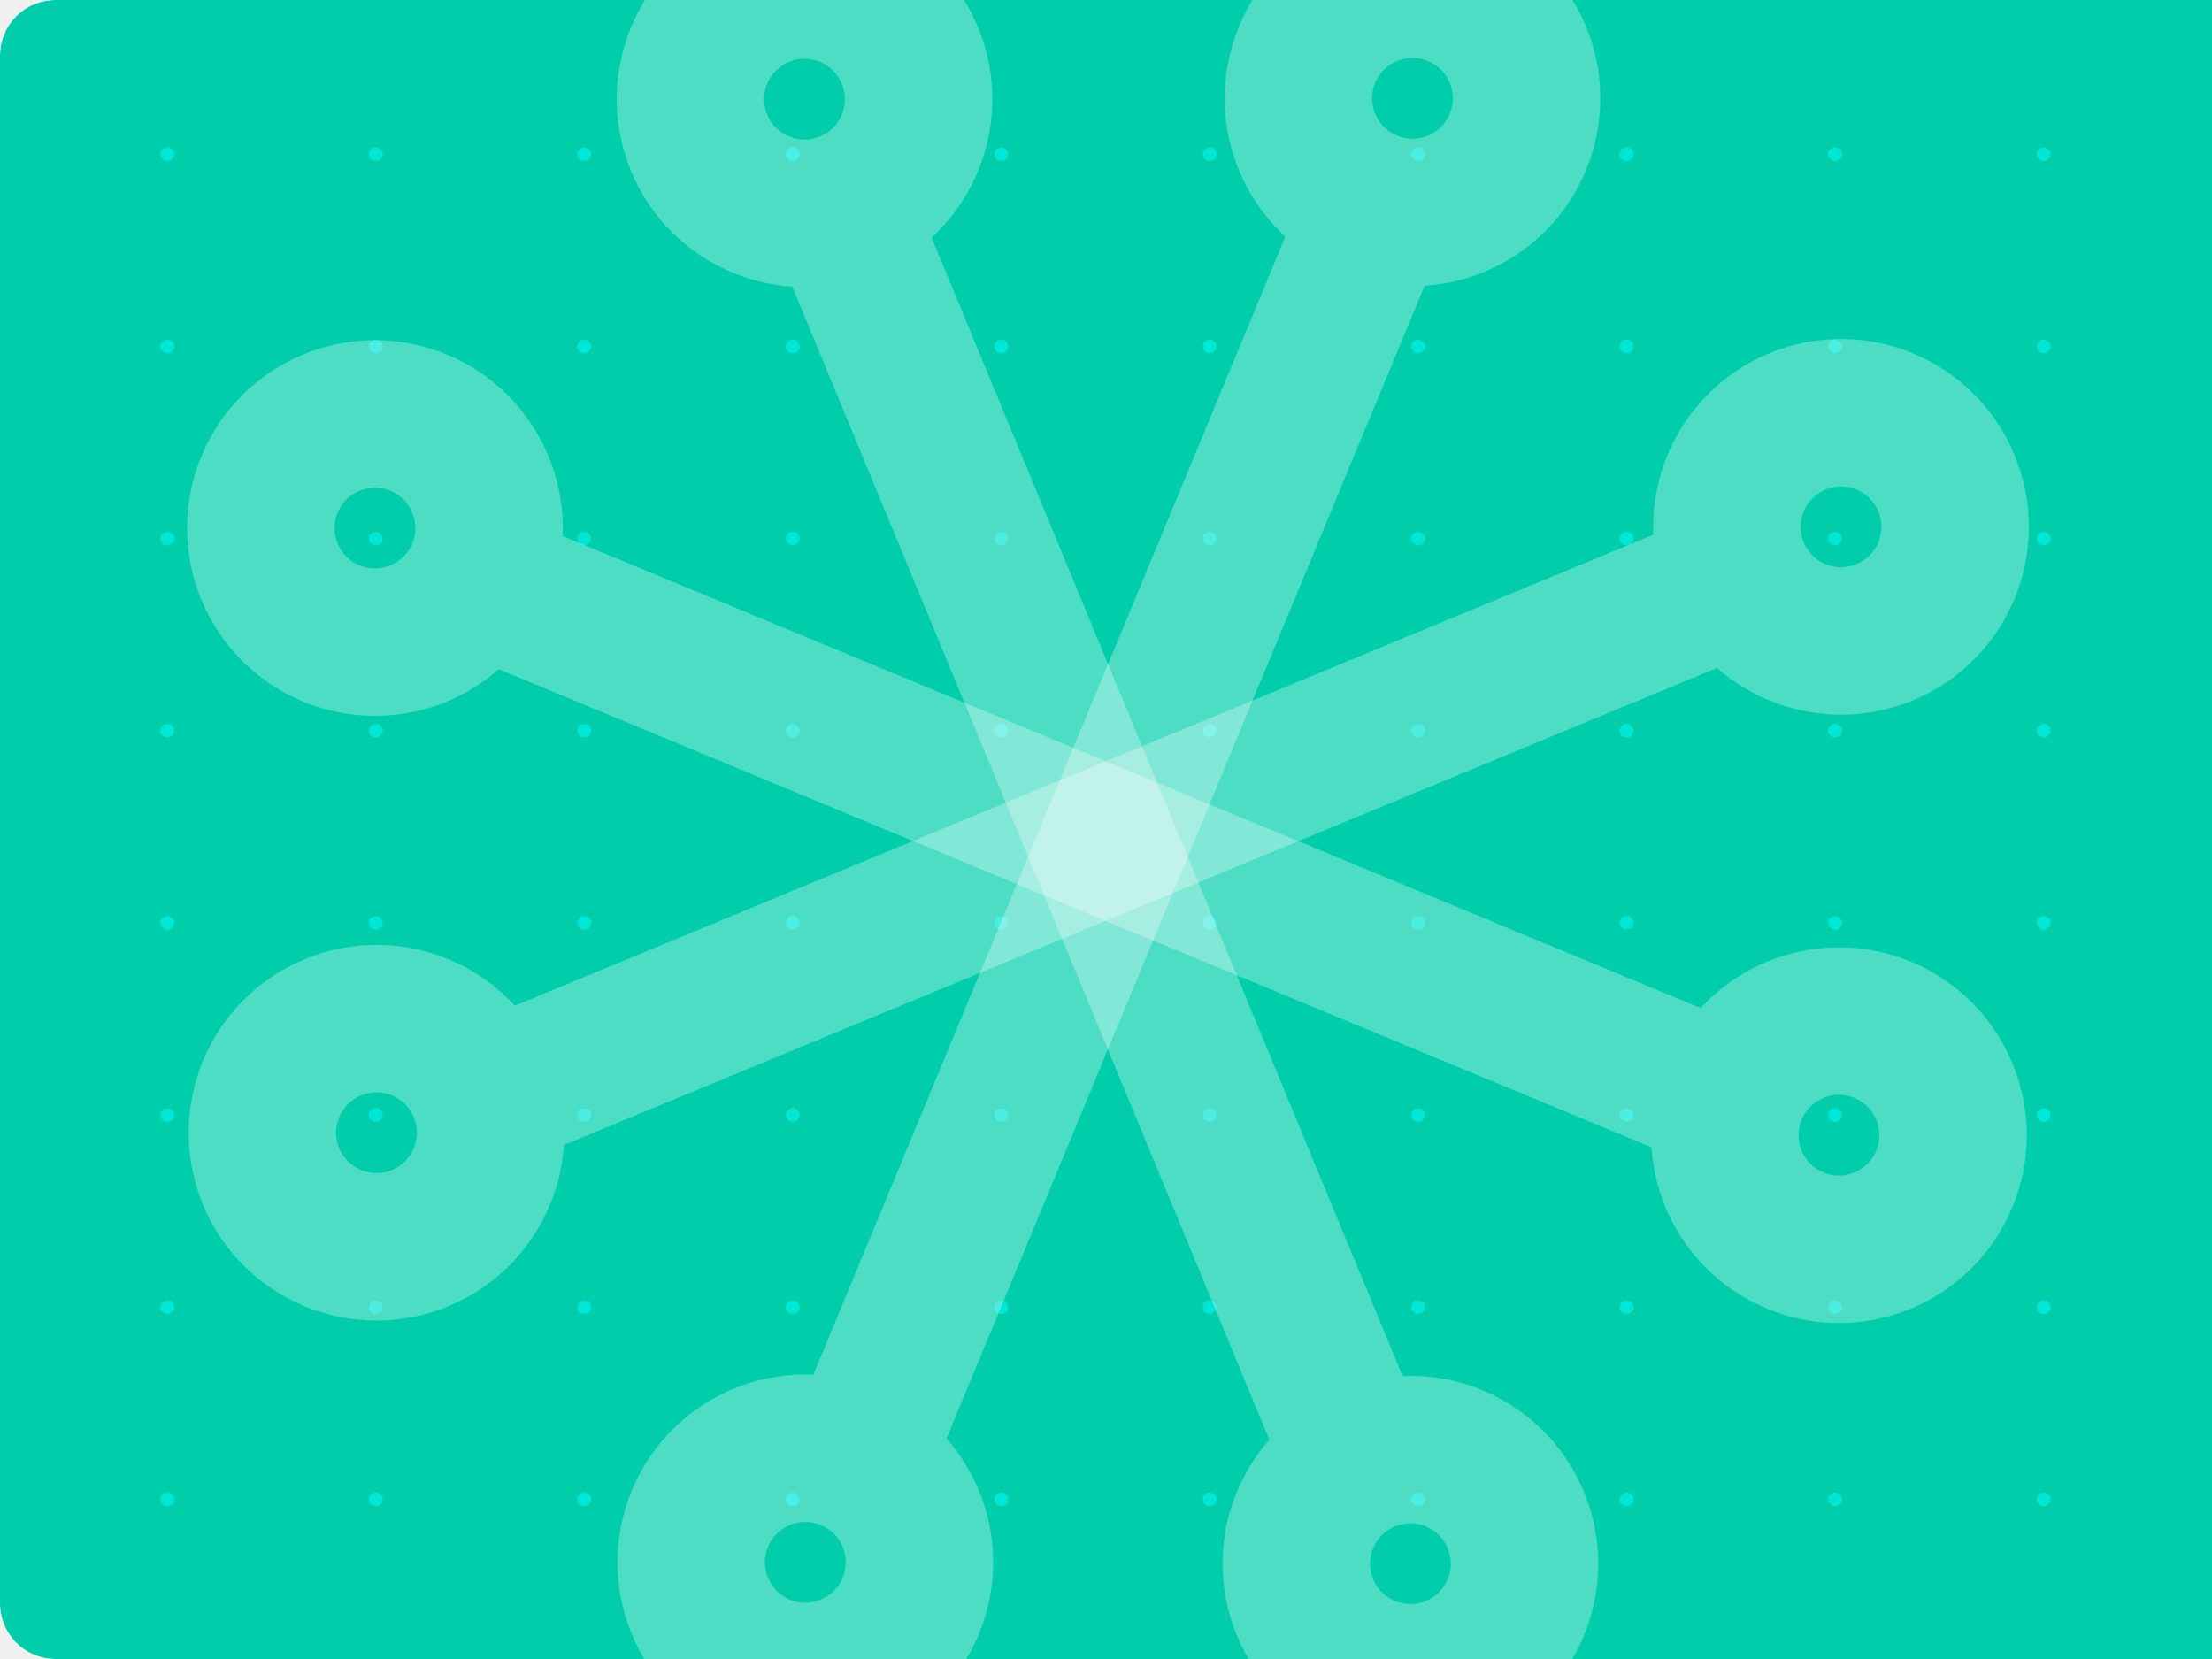
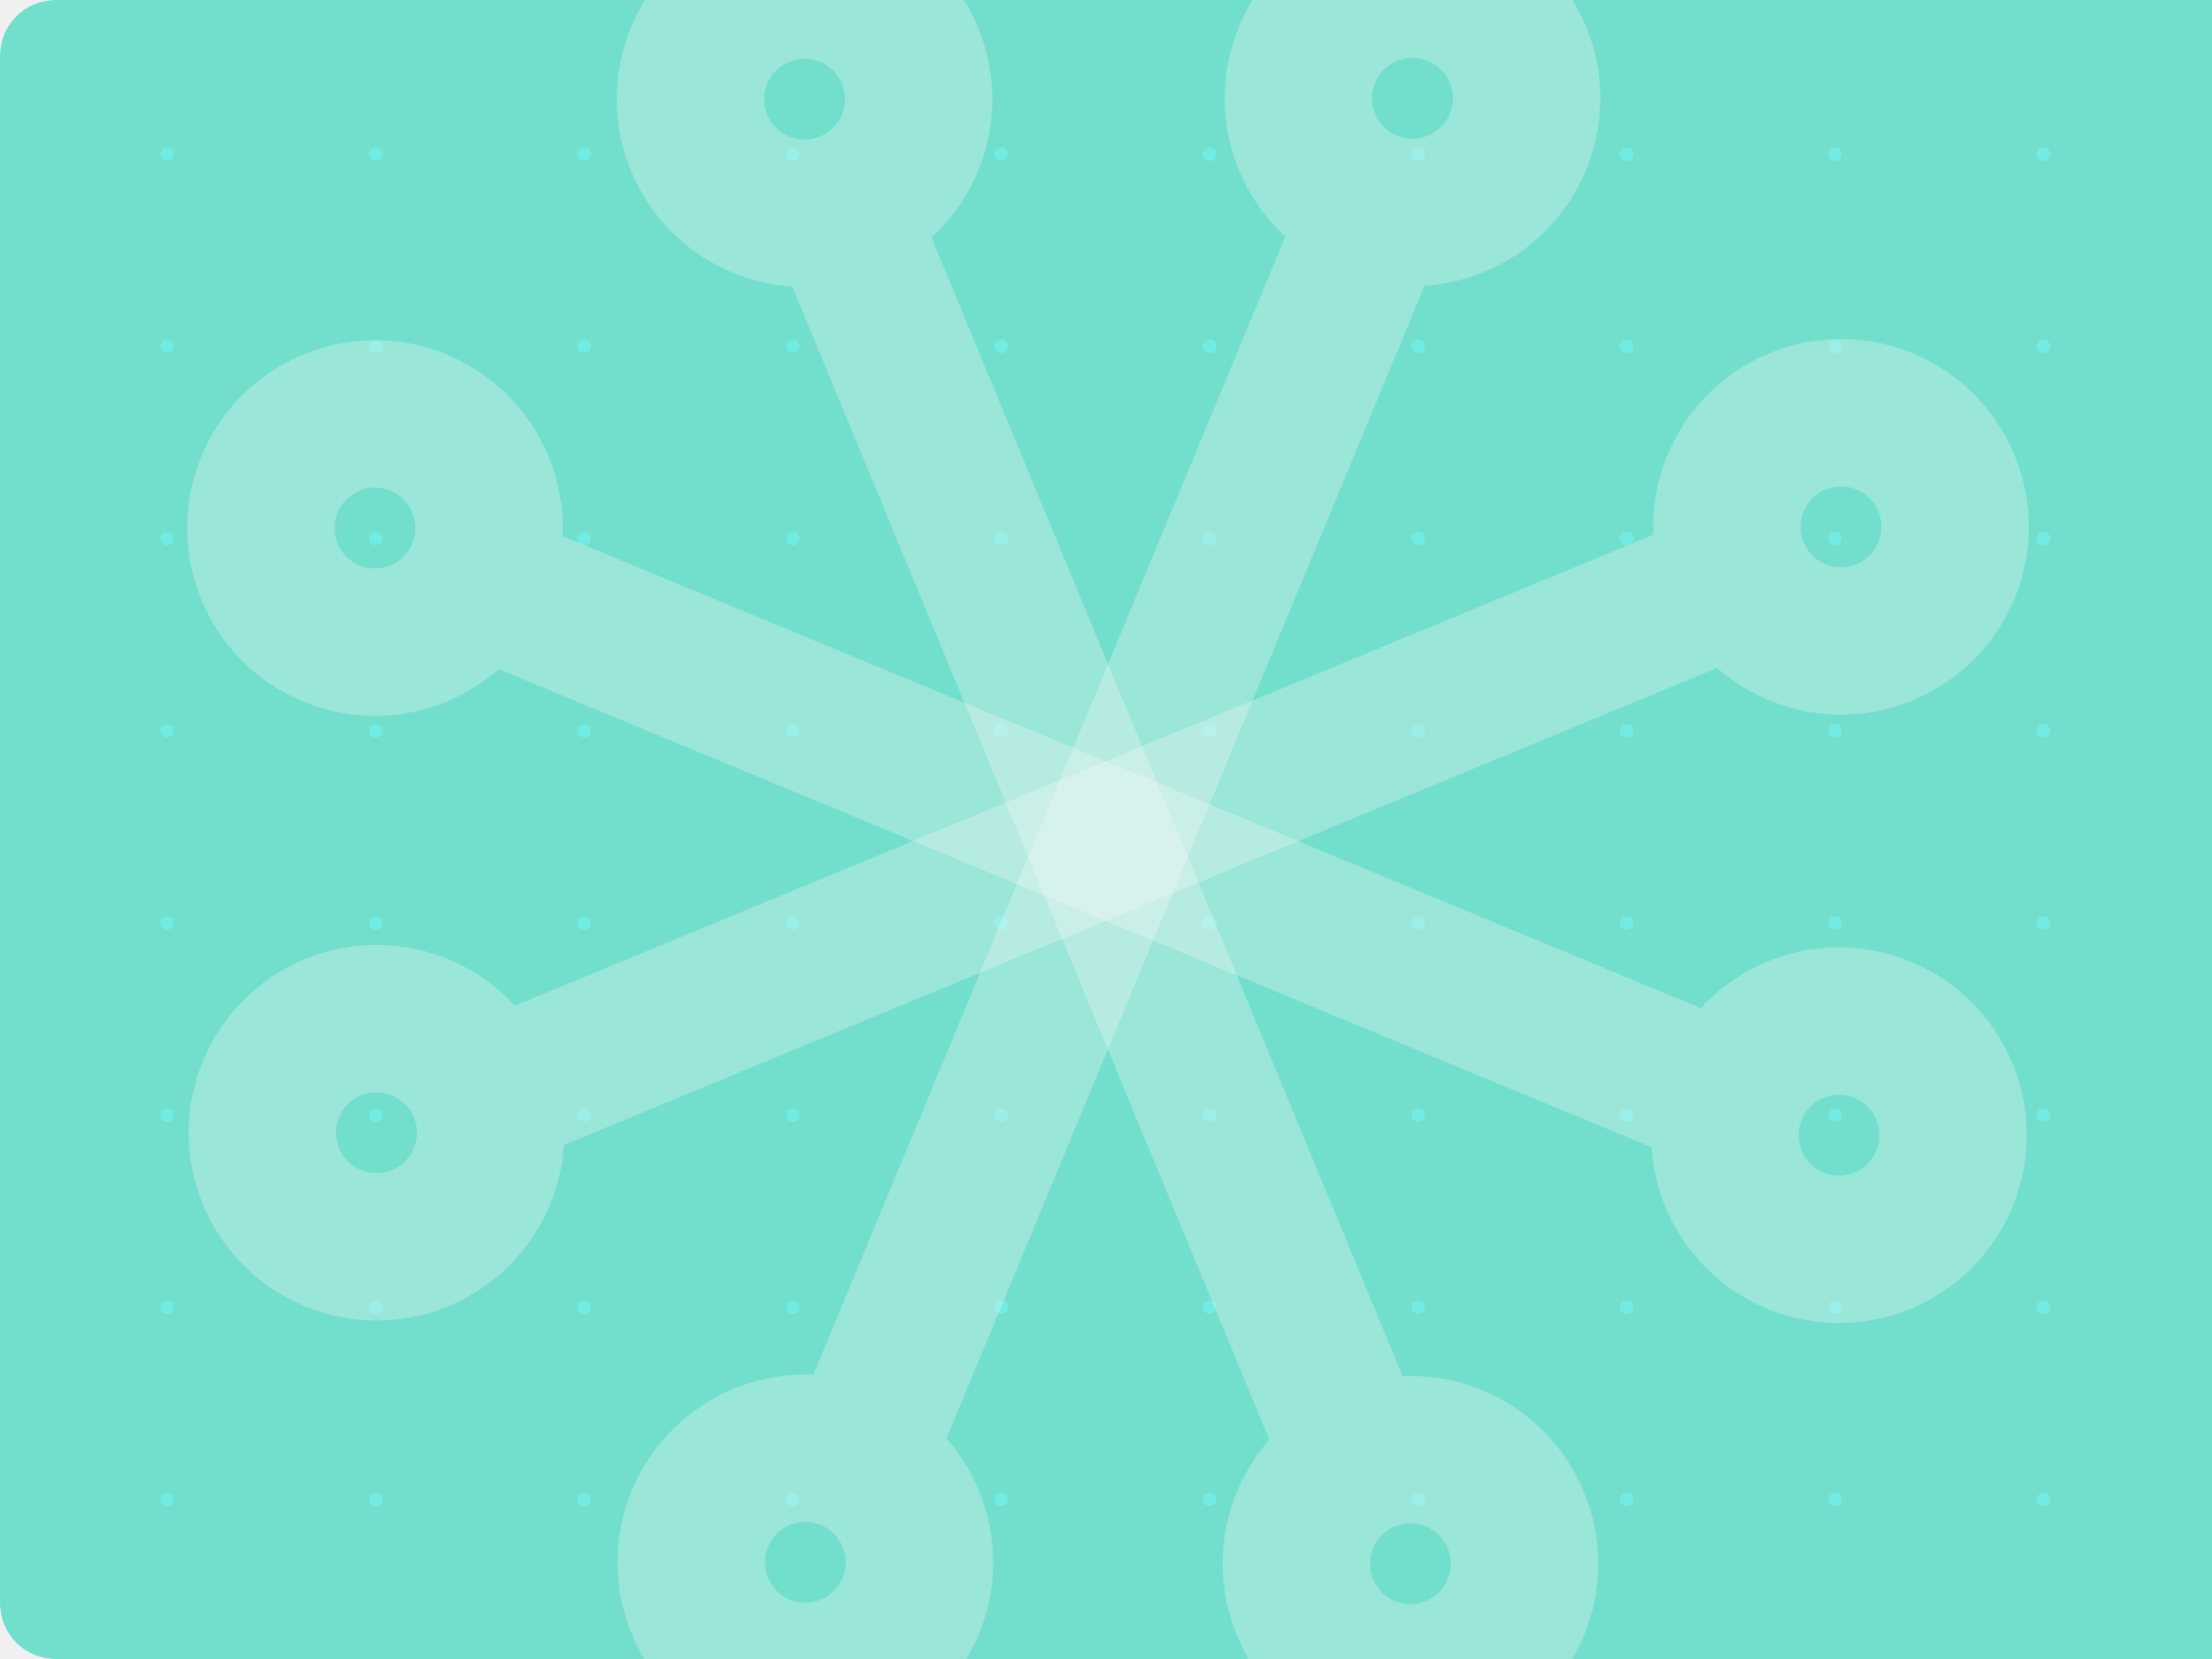
<svg xmlns="http://www.w3.org/2000/svg" width="480" height="360" viewBox="0 0 480 360" fill="none">
-   <mask id="mask0" mask-type="alpha" maskUnits="userSpaceOnUse" x="0" y="0" width="480" height="360">
-     <path d="M0 12C0 5.373 5.373 0 12 0H480V360H12C5.373 360 0 354.627 0 348V12Z" fill="#7580F4" />
+   <mask id="a" maskUnits="userSpaceOnUse" x="0" y="0" width="480" height="360">
+     <path d="M0 12C0 5.373 5.373 0 12 0h468v360H12c-6.627 0-12-5.373-12-12V12z" fill="#7580F4" />
  </mask>
-   <g mask="url(#mask0)">
-     <path d="M0 12C0 5.373 5.373 0 12 0H480V360H12C5.373 360 0 354.627 0 348V12Z" fill="#00CEAB" />
-     <g style="mix-blend-mode:overlay" opacity="0.5">
-       <ellipse cx="262.5" cy="33.468" rx="1.508" ry="1.468" fill="white" />
-       <ellipse cx="262.5" cy="75.167" rx="1.508" ry="1.468" fill="white" />
-       <ellipse cx="262.5" cy="116.865" rx="1.508" ry="1.468" fill="white" />
-       <ellipse cx="262.5" cy="158.563" rx="1.508" ry="1.468" fill="white" />
-       <ellipse cx="262.5" cy="200.262" rx="1.508" ry="1.468" fill="white" />
-       <ellipse cx="262.5" cy="241.96" rx="1.508" ry="1.468" fill="white" />
-       <ellipse cx="262.5" cy="283.659" rx="1.508" ry="1.468" fill="white" />
-       <ellipse cx="262.5" cy="325.357" rx="1.508" ry="1.468" fill="white" />
-       <ellipse cx="172.024" cy="33.468" rx="1.508" ry="1.468" fill="white" />
-       <ellipse cx="172.024" cy="75.167" rx="1.508" ry="1.468" fill="white" />
-       <ellipse cx="172.024" cy="116.865" rx="1.508" ry="1.468" fill="white" />
-       <ellipse cx="172.024" cy="158.563" rx="1.508" ry="1.468" fill="white" />
-       <ellipse cx="172.024" cy="200.262" rx="1.508" ry="1.468" fill="white" />
-       <ellipse cx="172.024" cy="241.96" rx="1.508" ry="1.468" fill="white" />
-       <ellipse cx="172.024" cy="283.659" rx="1.508" ry="1.468" fill="white" />
-       <ellipse cx="172.024" cy="325.357" rx="1.508" ry="1.468" fill="white" />
-       <ellipse cx="217.262" cy="33.468" rx="1.508" ry="1.468" fill="white" />
-       <ellipse cx="217.262" cy="75.167" rx="1.508" ry="1.468" fill="white" />
-       <ellipse cx="217.262" cy="116.865" rx="1.508" ry="1.468" fill="white" />
-       <ellipse cx="217.262" cy="158.563" rx="1.508" ry="1.468" fill="white" />
-       <ellipse cx="217.262" cy="200.262" rx="1.508" ry="1.468" fill="white" />
-       <ellipse cx="217.262" cy="241.96" rx="1.508" ry="1.468" fill="white" />
-       <ellipse cx="217.262" cy="283.659" rx="1.508" ry="1.468" fill="white" />
-       <ellipse cx="217.262" cy="325.357" rx="1.508" ry="1.468" fill="white" />
-       <ellipse cx="126.786" cy="33.468" rx="1.508" ry="1.468" fill="white" />
-       <ellipse cx="126.785" cy="75.167" rx="1.508" ry="1.468" fill="white" />
-       <ellipse cx="126.785" cy="116.865" rx="1.508" ry="1.468" fill="white" />
-       <ellipse cx="126.785" cy="158.563" rx="1.508" ry="1.468" fill="white" />
-       <ellipse cx="126.785" cy="200.262" rx="1.508" ry="1.468" fill="white" />
-       <ellipse cx="126.785" cy="241.96" rx="1.508" ry="1.468" fill="white" />
-       <ellipse cx="126.785" cy="283.659" rx="1.508" ry="1.468" fill="white" />
-       <ellipse cx="126.785" cy="325.357" rx="1.508" ry="1.468" fill="white" />
-       <ellipse cx="81.547" cy="33.468" rx="1.508" ry="1.468" fill="white" />
-       <ellipse cx="81.547" cy="75.167" rx="1.508" ry="1.468" fill="white" />
-       <ellipse cx="81.547" cy="116.865" rx="1.508" ry="1.468" fill="white" />
-       <ellipse cx="81.547" cy="158.563" rx="1.508" ry="1.468" fill="white" />
-       <ellipse cx="81.547" cy="200.262" rx="1.508" ry="1.468" fill="white" />
-       <ellipse cx="81.547" cy="241.96" rx="1.508" ry="1.468" fill="white" />
-       <ellipse cx="81.547" cy="283.659" rx="1.508" ry="1.468" fill="white" />
-       <ellipse cx="81.547" cy="325.357" rx="1.508" ry="1.468" fill="white" />
-       <ellipse cx="36.309" cy="33.468" rx="1.508" ry="1.468" fill="white" />
-       <ellipse cx="36.309" cy="75.167" rx="1.508" ry="1.468" fill="white" />
-       <ellipse cx="36.309" cy="116.865" rx="1.508" ry="1.468" fill="white" />
-       <ellipse cx="36.309" cy="158.563" rx="1.508" ry="1.468" fill="white" />
-       <ellipse cx="36.309" cy="200.262" rx="1.508" ry="1.468" fill="white" />
-       <ellipse cx="36.309" cy="241.96" rx="1.508" ry="1.468" fill="white" />
-       <ellipse cx="36.309" cy="283.659" rx="1.508" ry="1.468" fill="white" />
-       <ellipse cx="36.309" cy="325.357" rx="1.508" ry="1.468" fill="white" />
-       <ellipse cx="307.738" cy="33.468" rx="1.508" ry="1.468" fill="white" />
-       <ellipse cx="307.738" cy="75.167" rx="1.508" ry="1.468" fill="white" />
-       <ellipse cx="307.738" cy="116.865" rx="1.508" ry="1.468" fill="white" />
-       <ellipse cx="307.738" cy="158.563" rx="1.508" ry="1.468" fill="white" />
-       <ellipse cx="307.738" cy="200.262" rx="1.508" ry="1.468" fill="white" />
-       <ellipse cx="307.738" cy="241.96" rx="1.508" ry="1.468" fill="white" />
-       <ellipse cx="307.738" cy="283.659" rx="1.508" ry="1.468" fill="white" />
-       <ellipse cx="307.738" cy="325.357" rx="1.508" ry="1.468" fill="white" />
-       <ellipse cx="352.976" cy="33.468" rx="1.508" ry="1.468" fill="white" />
-       <ellipse cx="352.976" cy="75.167" rx="1.508" ry="1.468" fill="white" />
-       <ellipse cx="352.976" cy="116.865" rx="1.508" ry="1.468" fill="white" />
-       <ellipse cx="352.976" cy="158.563" rx="1.508" ry="1.468" fill="white" />
-       <ellipse cx="352.976" cy="200.262" rx="1.508" ry="1.468" fill="white" />
-       <ellipse cx="352.976" cy="241.96" rx="1.508" ry="1.468" fill="white" />
-       <ellipse cx="352.976" cy="283.659" rx="1.508" ry="1.468" fill="white" />
-       <ellipse cx="352.976" cy="325.357" rx="1.508" ry="1.468" fill="white" />
-       <ellipse cx="398.214" cy="33.468" rx="1.508" ry="1.468" fill="white" />
-       <ellipse cx="398.214" cy="75.167" rx="1.508" ry="1.468" fill="white" />
-       <ellipse cx="398.214" cy="116.865" rx="1.508" ry="1.468" fill="white" />
-       <ellipse cx="398.214" cy="158.563" rx="1.508" ry="1.468" fill="white" />
-       <ellipse cx="398.214" cy="200.262" rx="1.508" ry="1.468" fill="white" />
-       <ellipse cx="398.214" cy="241.96" rx="1.508" ry="1.468" fill="white" />
-       <ellipse cx="398.214" cy="283.659" rx="1.508" ry="1.468" fill="white" />
-       <ellipse cx="398.214" cy="325.357" rx="1.508" ry="1.468" fill="white" />
-       <ellipse cx="443.453" cy="33.468" rx="1.508" ry="1.468" fill="white" />
-       <ellipse cx="443.452" cy="75.167" rx="1.508" ry="1.468" fill="white" />
-       <ellipse cx="443.452" cy="116.865" rx="1.508" ry="1.468" fill="white" />
-       <ellipse cx="443.452" cy="158.563" rx="1.508" ry="1.468" fill="white" />
-       <ellipse cx="443.452" cy="200.262" rx="1.508" ry="1.468" fill="white" />
-       <ellipse cx="443.452" cy="241.96" rx="1.508" ry="1.468" fill="white" />
-       <ellipse cx="443.452" cy="283.659" rx="1.508" ry="1.468" fill="white" />
-       <ellipse cx="443.452" cy="325.357" rx="1.508" ry="1.468" fill="white" />
+   <g mask="url(#a)">
+     <path d="M0 12C0 5.373 5.373 0 12 0h468v360H12c-6.627 0-12-5.373-12-12V12z" fill="#00CEAB" />
+     <g style="mix-blend-mode:overlay" opacity=".5" fill="#fff">
+       <ellipse cx="262.5" cy="33.468" rx="1.508" ry="1.468" />
+       <ellipse cx="262.5" cy="75.167" rx="1.508" ry="1.468" />
+       <ellipse cx="262.5" cy="116.865" rx="1.508" ry="1.468" />
+       <ellipse cx="262.5" cy="158.563" rx="1.508" ry="1.468" />
+       <ellipse cx="262.5" cy="200.262" rx="1.508" ry="1.468" />
+       <ellipse cx="262.5" cy="241.96" rx="1.508" ry="1.468" />
+       <ellipse cx="262.5" cy="283.659" rx="1.508" ry="1.468" />
+       <ellipse cx="262.5" cy="325.357" rx="1.508" ry="1.468" />
+       <ellipse cx="172.024" cy="33.468" rx="1.508" ry="1.468" />
+       <ellipse cx="172.024" cy="75.167" rx="1.508" ry="1.468" />
+       <ellipse cx="172.024" cy="116.865" rx="1.508" ry="1.468" />
+       <ellipse cx="172.024" cy="158.563" rx="1.508" ry="1.468" />
+       <ellipse cx="172.024" cy="200.262" rx="1.508" ry="1.468" />
+       <ellipse cx="172.024" cy="241.96" rx="1.508" ry="1.468" />
+       <ellipse cx="172.024" cy="283.659" rx="1.508" ry="1.468" />
+       <ellipse cx="172.024" cy="325.357" rx="1.508" ry="1.468" />
+       <ellipse cx="217.262" cy="33.468" rx="1.508" ry="1.468" />
+       <ellipse cx="217.262" cy="75.167" rx="1.508" ry="1.468" />
+       <ellipse cx="217.262" cy="116.865" rx="1.508" ry="1.468" />
+       <ellipse cx="217.262" cy="158.563" rx="1.508" ry="1.468" />
+       <ellipse cx="217.262" cy="200.262" rx="1.508" ry="1.468" />
+       <ellipse cx="217.262" cy="241.96" rx="1.508" ry="1.468" />
+       <ellipse cx="217.262" cy="283.659" rx="1.508" ry="1.468" />
+       <ellipse cx="217.262" cy="325.357" rx="1.508" ry="1.468" />
+       <ellipse cx="126.786" cy="33.468" rx="1.508" ry="1.468" />
+       <ellipse cx="126.785" cy="75.167" rx="1.508" ry="1.468" />
+       <ellipse cx="126.785" cy="116.865" rx="1.508" ry="1.468" />
+       <ellipse cx="126.785" cy="158.563" rx="1.508" ry="1.468" />
+       <ellipse cx="126.785" cy="200.262" rx="1.508" ry="1.468" />
+       <ellipse cx="126.785" cy="241.96" rx="1.508" ry="1.468" />
+       <ellipse cx="126.785" cy="283.659" rx="1.508" ry="1.468" />
+       <ellipse cx="126.785" cy="325.357" rx="1.508" ry="1.468" />
+       <ellipse cx="81.547" cy="33.468" rx="1.508" ry="1.468" />
+       <ellipse cx="81.547" cy="75.167" rx="1.508" ry="1.468" />
+       <ellipse cx="81.547" cy="116.865" rx="1.508" ry="1.468" />
+       <ellipse cx="81.547" cy="158.563" rx="1.508" ry="1.468" />
+       <ellipse cx="81.547" cy="200.262" rx="1.508" ry="1.468" />
+       <ellipse cx="81.547" cy="241.96" rx="1.508" ry="1.468" />
+       <ellipse cx="81.547" cy="283.659" rx="1.508" ry="1.468" />
+       <ellipse cx="81.547" cy="325.357" rx="1.508" ry="1.468" />
+       <ellipse cx="36.309" cy="33.468" rx="1.508" ry="1.468" />
+       <ellipse cx="36.309" cy="75.167" rx="1.508" ry="1.468" />
+       <ellipse cx="36.309" cy="116.865" rx="1.508" ry="1.468" />
+       <ellipse cx="36.309" cy="158.563" rx="1.508" ry="1.468" />
+       <ellipse cx="36.309" cy="200.262" rx="1.508" ry="1.468" />
+       <ellipse cx="36.309" cy="241.96" rx="1.508" ry="1.468" />
+       <ellipse cx="36.309" cy="283.659" rx="1.508" ry="1.468" />
+       <ellipse cx="36.309" cy="325.357" rx="1.508" ry="1.468" />
+       <ellipse cx="307.738" cy="33.468" rx="1.508" ry="1.468" />
+       <ellipse cx="307.738" cy="75.167" rx="1.508" ry="1.468" />
+       <ellipse cx="307.738" cy="116.865" rx="1.508" ry="1.468" />
+       <ellipse cx="307.738" cy="158.563" rx="1.508" ry="1.468" />
+       <ellipse cx="307.738" cy="200.262" rx="1.508" ry="1.468" />
+       <ellipse cx="307.738" cy="241.96" rx="1.508" ry="1.468" />
+       <ellipse cx="307.738" cy="283.659" rx="1.508" ry="1.468" />
+       <ellipse cx="307.738" cy="325.357" rx="1.508" ry="1.468" />
+       <ellipse cx="352.976" cy="33.468" rx="1.508" ry="1.468" />
+       <ellipse cx="352.976" cy="75.167" rx="1.508" ry="1.468" />
+       <ellipse cx="352.976" cy="116.865" rx="1.508" ry="1.468" />
+       <ellipse cx="352.976" cy="158.563" rx="1.508" ry="1.468" />
+       <ellipse cx="352.976" cy="200.262" rx="1.508" ry="1.468" />
+       <ellipse cx="352.976" cy="241.96" rx="1.508" ry="1.468" />
+       <ellipse cx="352.976" cy="283.659" rx="1.508" ry="1.468" />
+       <ellipse cx="352.976" cy="325.357" rx="1.508" ry="1.468" />
+       <ellipse cx="398.214" cy="33.468" rx="1.508" ry="1.468" />
+       <ellipse cx="398.214" cy="75.167" rx="1.508" ry="1.468" />
+       <ellipse cx="398.214" cy="116.865" rx="1.508" ry="1.468" />
+       <ellipse cx="398.214" cy="158.563" rx="1.508" ry="1.468" />
+       <ellipse cx="398.214" cy="200.262" rx="1.508" ry="1.468" />
+       <ellipse cx="398.214" cy="241.96" rx="1.508" ry="1.468" />
+       <ellipse cx="398.214" cy="283.659" rx="1.508" ry="1.468" />
+       <ellipse cx="398.214" cy="325.357" rx="1.508" ry="1.468" />
+       <ellipse cx="443.453" cy="33.468" rx="1.508" ry="1.468" />
+       <ellipse cx="443.452" cy="75.167" rx="1.508" ry="1.468" />
+       <ellipse cx="443.452" cy="116.865" rx="1.508" ry="1.468" />
+       <ellipse cx="443.452" cy="158.563" rx="1.508" ry="1.468" />
+       <ellipse cx="443.452" cy="200.262" rx="1.508" ry="1.468" />
+       <ellipse cx="443.452" cy="241.96" rx="1.508" ry="1.468" />
+       <ellipse cx="443.452" cy="283.659" rx="1.508" ry="1.468" />
+       <ellipse cx="443.452" cy="325.357" rx="1.508" ry="1.468" />
    </g>
-     <g opacity="0.3">
-       <ellipse cx="399.047" cy="246.333" rx="24.757" ry="24.757" transform="rotate(112.525 399.047 246.333)" stroke="white" stroke-width="32" />
-       <ellipse cx="81.364" cy="114.584" rx="24.757" ry="24.757" transform="rotate(112.525 81.3642 114.584)" stroke="white" stroke-width="32" />
-       <path d="M375.41 238.703L91.72 121.052" stroke="white" stroke-width="32" />
+     <g opacity=".3" stroke="#fff" stroke-width="32">
+       <circle cx="399.047" cy="246.333" transform="rotate(112.525 399.047 246.333)" r="24.757" />
+       <circle cx="81.364" cy="114.584" transform="rotate(112.525 81.364 114.584)" r="24.757" />
+       <path d="M375.41 238.703L91.72 121.052" />
    </g>
-     <g opacity="0.3">
-       <ellipse cx="399.494" cy="114.324" rx="24.757" ry="24.757" transform="rotate(67.5247 399.494 114.324)" stroke="white" stroke-width="32" />
-       <ellipse cx="81.697" cy="245.799" rx="24.757" ry="24.757" transform="rotate(67.5247 81.6972 245.799)" stroke="white" stroke-width="32" />
-       <path d="M377.385 125.643L93.594 243.05" stroke="white" stroke-width="32" />
+     <g opacity=".3" stroke="#fff" stroke-width="32">
+       <circle cx="399.494" cy="114.324" transform="rotate(67.525 399.494 114.324)" r="24.757" />
+       <circle cx="81.697" cy="245.799" transform="rotate(67.525 81.697 245.799)" r="24.757" />
+       <path d="M377.385 125.643L93.594 243.05" />
    </g>
-     <g opacity="0.3">
-       <ellipse cx="306.061" cy="339.32" rx="24.757" ry="24.757" transform="rotate(157.525 306.061 339.32)" stroke="white" stroke-width="32" />
-       <ellipse cx="174.585" cy="21.524" rx="24.757" ry="24.757" transform="rotate(157.525 174.585 21.5243)" stroke="white" stroke-width="32" />
-       <path d="M294.742 317.212L177.335 33.421" stroke="white" stroke-width="32" />
+     <g opacity=".3" stroke="#fff" stroke-width="32">
+       <circle cx="306.061" cy="339.32" transform="rotate(157.525 306.061 339.32)" r="24.757" />
+       <circle cx="174.585" cy="21.524" transform="rotate(157.525 174.585 21.524)" r="24.757" />
+       <path d="M294.742 317.212L177.335 33.421" />
    </g>
-     <g opacity="0.3">
-       <ellipse cx="306.505" cy="21.337" rx="24.757" ry="24.757" transform="rotate(22.5247 306.505 21.3372)" stroke="white" stroke-width="32" />
-       <ellipse cx="174.756" cy="339.02" rx="24.757" ry="24.757" transform="rotate(22.5247 174.756 339.02)" stroke="white" stroke-width="32" />
-       <path d="M298.875 44.974L181.224 328.664" stroke="white" stroke-width="32" />
+     <g opacity=".3" stroke="#fff" stroke-width="32">
+       <circle cx="306.505" cy="21.337" transform="rotate(22.525 306.505 21.337)" r="24.757" />
+       <circle cx="174.756" cy="339.02" transform="rotate(22.525 174.756 339.02)" r="24.757" />
+       <path d="M298.875 44.974l-117.651 283.69" />
    </g>
  </g>
</svg>
